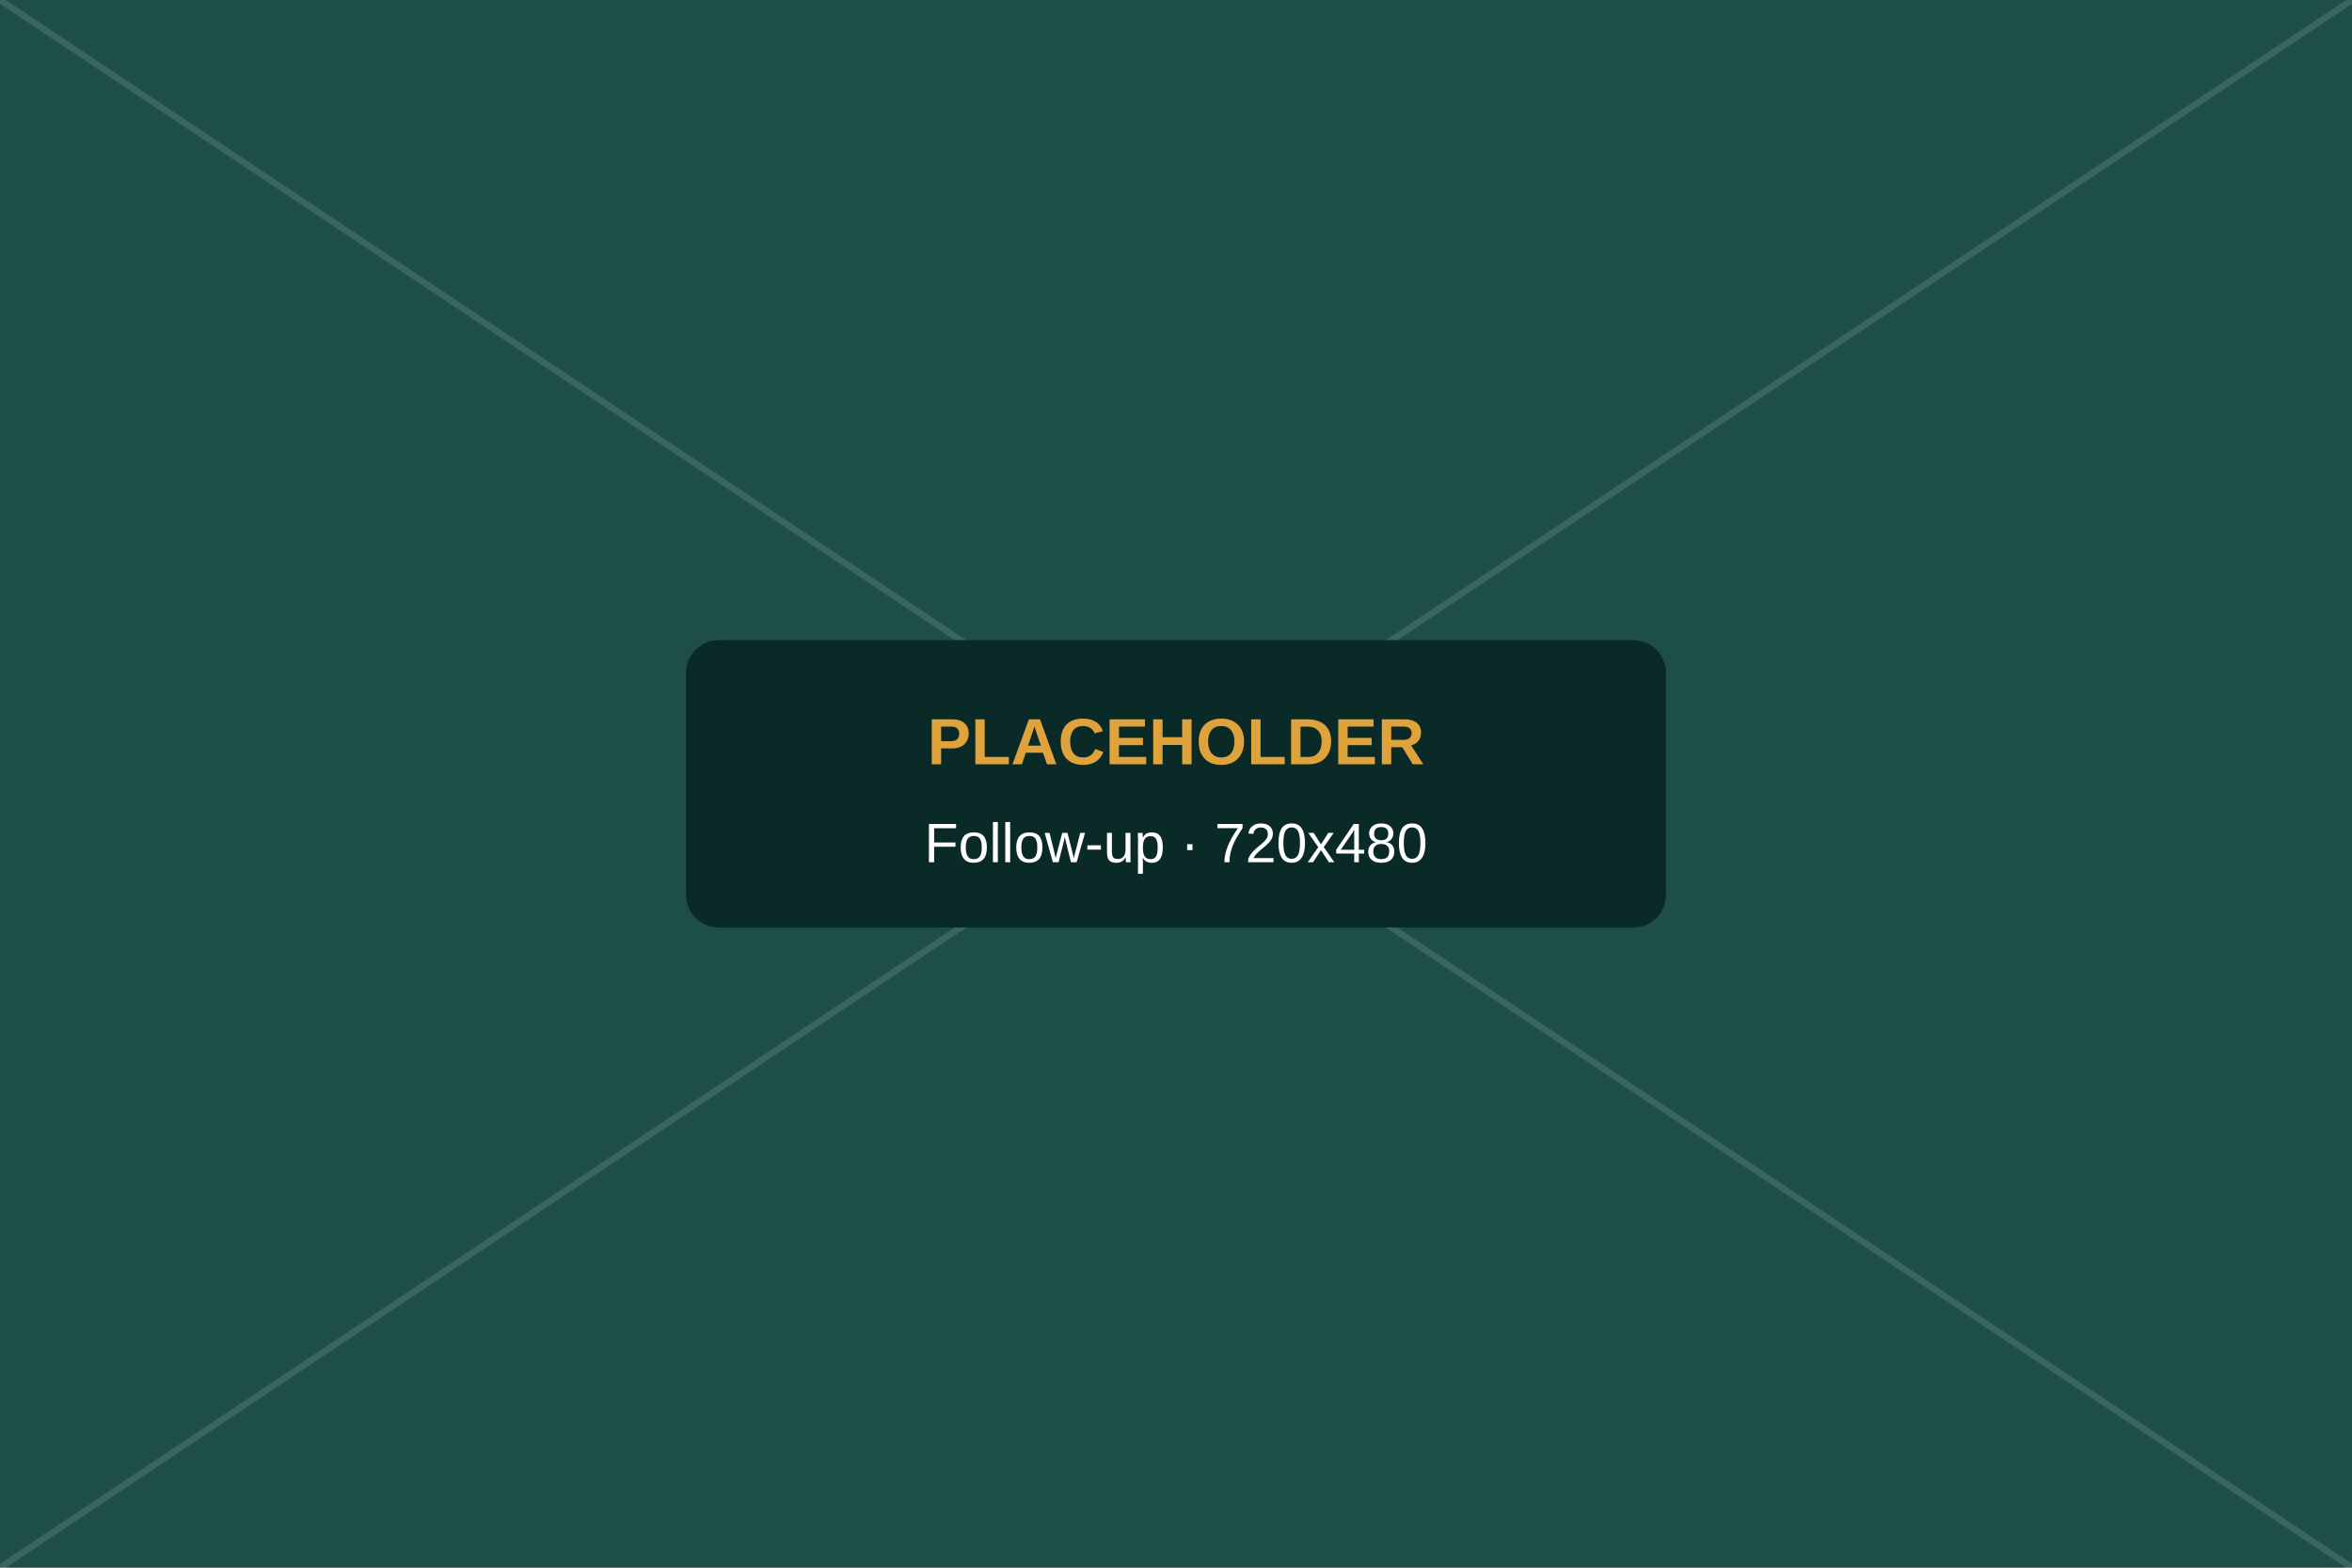
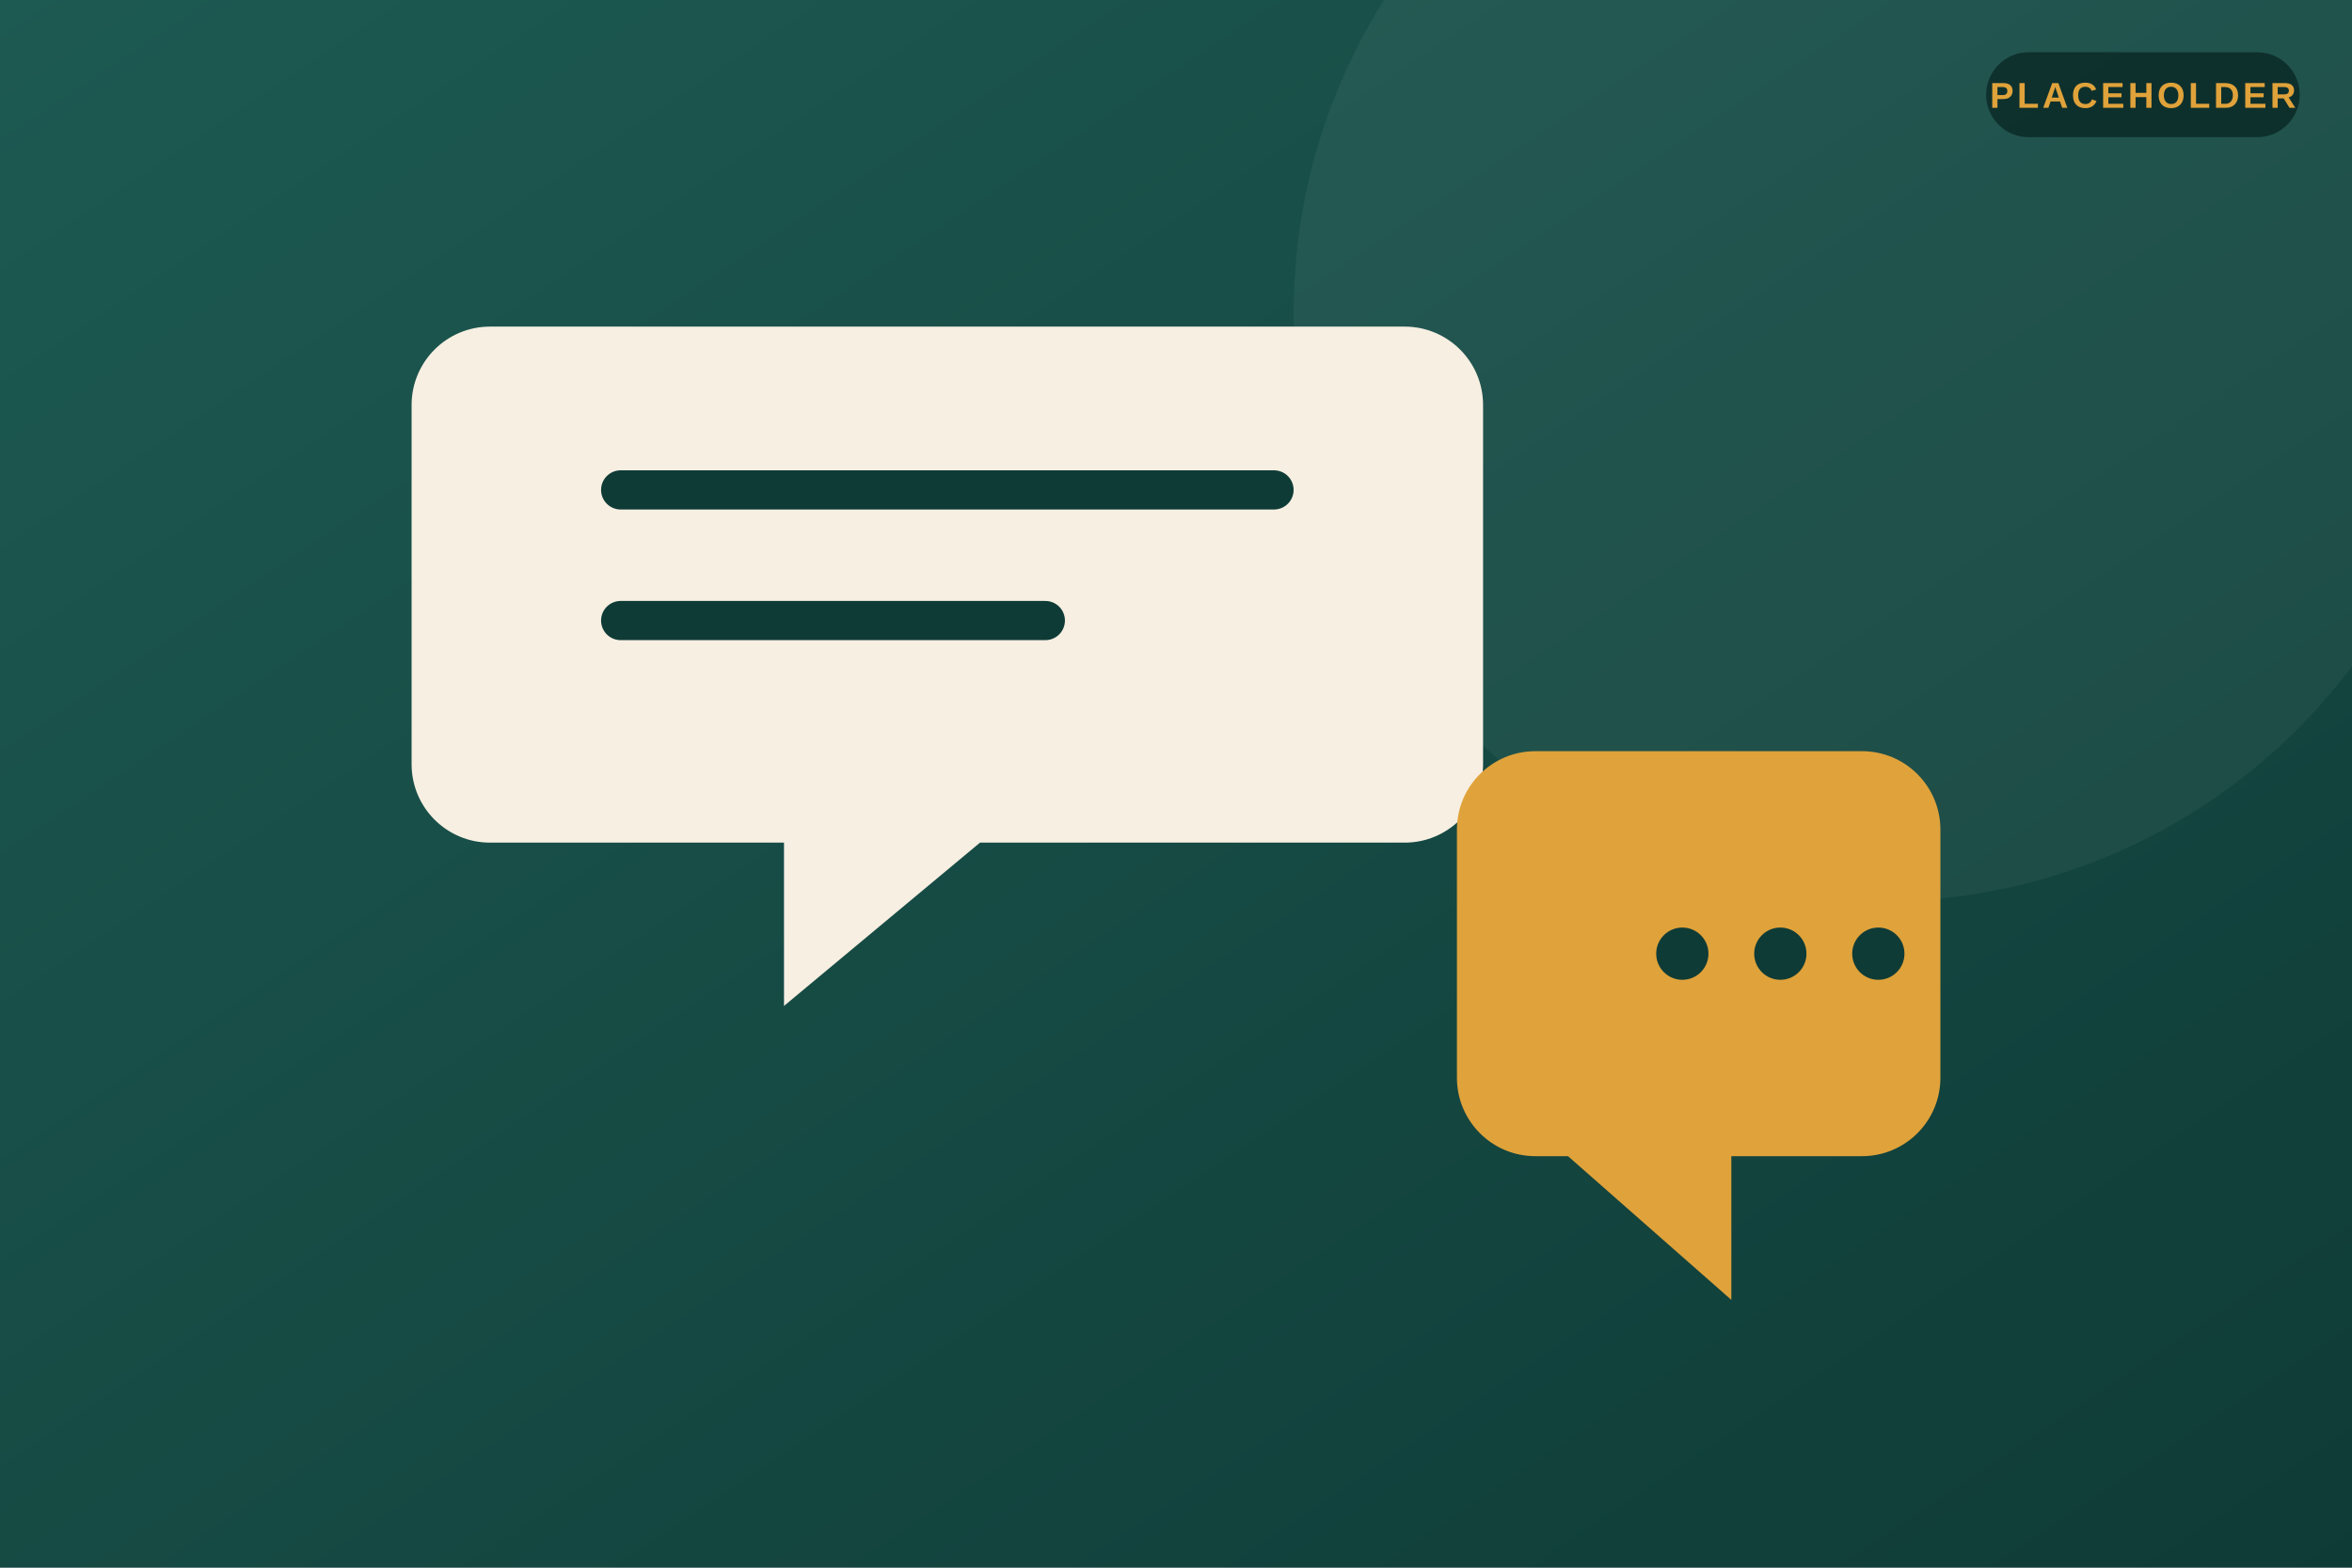
<svg xmlns="http://www.w3.org/2000/svg" width="720" height="480" viewBox="0 0 720 480">
-   <rect width="100%" height="100%" fill="#1d4f48" />
-   <path d="M0 0L720 480M720 0L0 480" stroke="#ffffff22" stroke-width="2" />
-   <rect x="210" y="196" width="300" height="88" rx="10" fill="#0a2a27" />
-   <text x="50%" y="234" fill="#e0a23a" font-family="Arial,sans-serif" font-size="20" font-weight="700" text-anchor="middle">PLACEHOLDER</text>
-   <text x="50%" y="264" fill="#fff" font-family="Arial,sans-serif" font-size="17" text-anchor="middle">Follow-up · 720x480</text>
+   <defs>
+     <linearGradient id="g" x1="0" y1="0" x2="1" y2="1">
+       <stop offset="0" stop-color="#1d5a52" />
+       <stop offset="1" stop-color="#0f3b36" />
+     </linearGradient>
+   </defs>
+   <rect width="100%" height="100%" fill="url(#g)" />
+   <circle cx="576" cy="96" r="180" fill="#ffffff" opacity=".05" />
+   <path d="M150 100h280a24 24 0 0 1 24 24v110a24 24 0 0 1-24 24H300l-60 50v-50h-90a24 24 0 0 1-24-24V124a24 24 0 0 1 24-24Z" fill="#f6efe2" />
+   <path d="M190 150h200M190 190h130" stroke="#0f3b36" stroke-width="12" stroke-linecap="round" />
+   <path d="M510 230h60a24 24 0 0 1 24 24v76a24 24 0 0 1-24 24h-40v44l-50-44h-10a24 24 0 0 1-24-24v-76a24 24 0 0 1 24-24Z" fill="#e0a23a" />
+   <circle cx="515" cy="292" r="8" fill="#0f3b36" />
+   <circle cx="545" cy="292" r="8" fill="#0f3b36" />
+   <circle cx="575" cy="292" r="8" fill="#0f3b36" />
+   <g transform="translate(704 16)">
+     <rect x="-96" y="0" width="96" height="26" rx="13" fill="#0a2a27" opacity=".85" />
+     <text x="-48" y="17" fill="#e0a23a" font-family="Arial,sans-serif" font-size="11" font-weight="700" text-anchor="middle" letter-spacing="1">PLACEHOLDER</text>
+   </g>
</svg>
